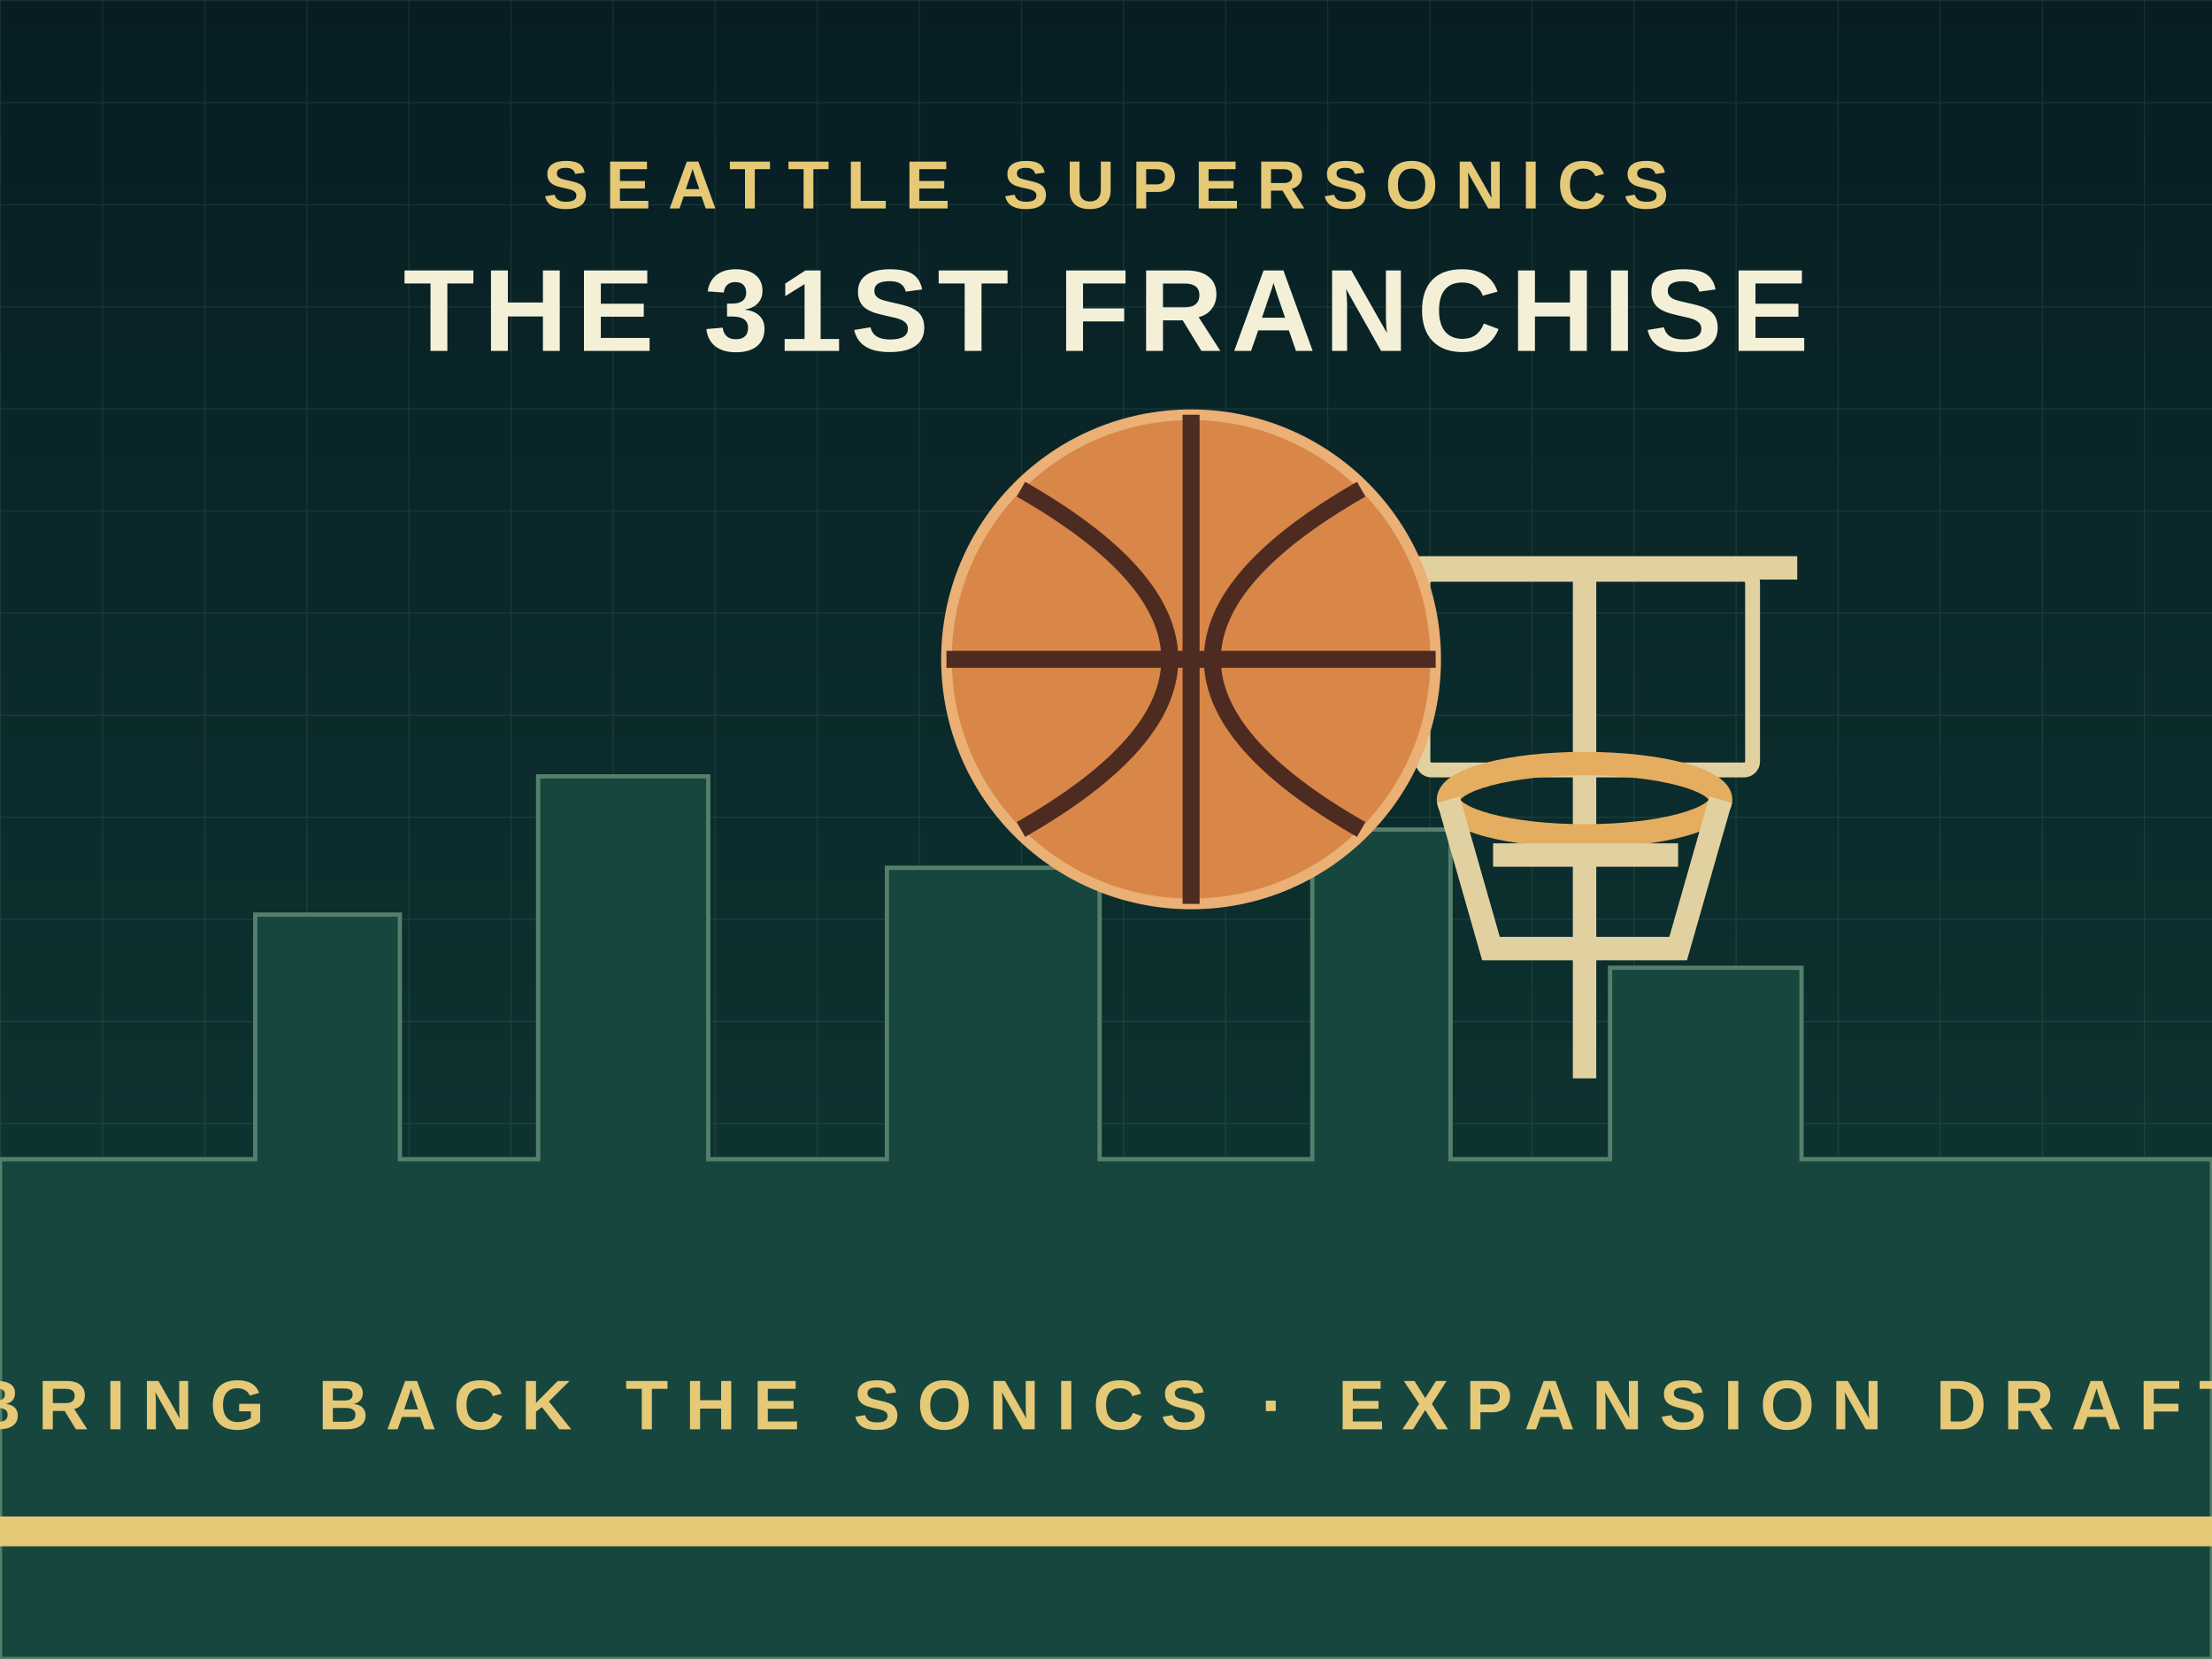
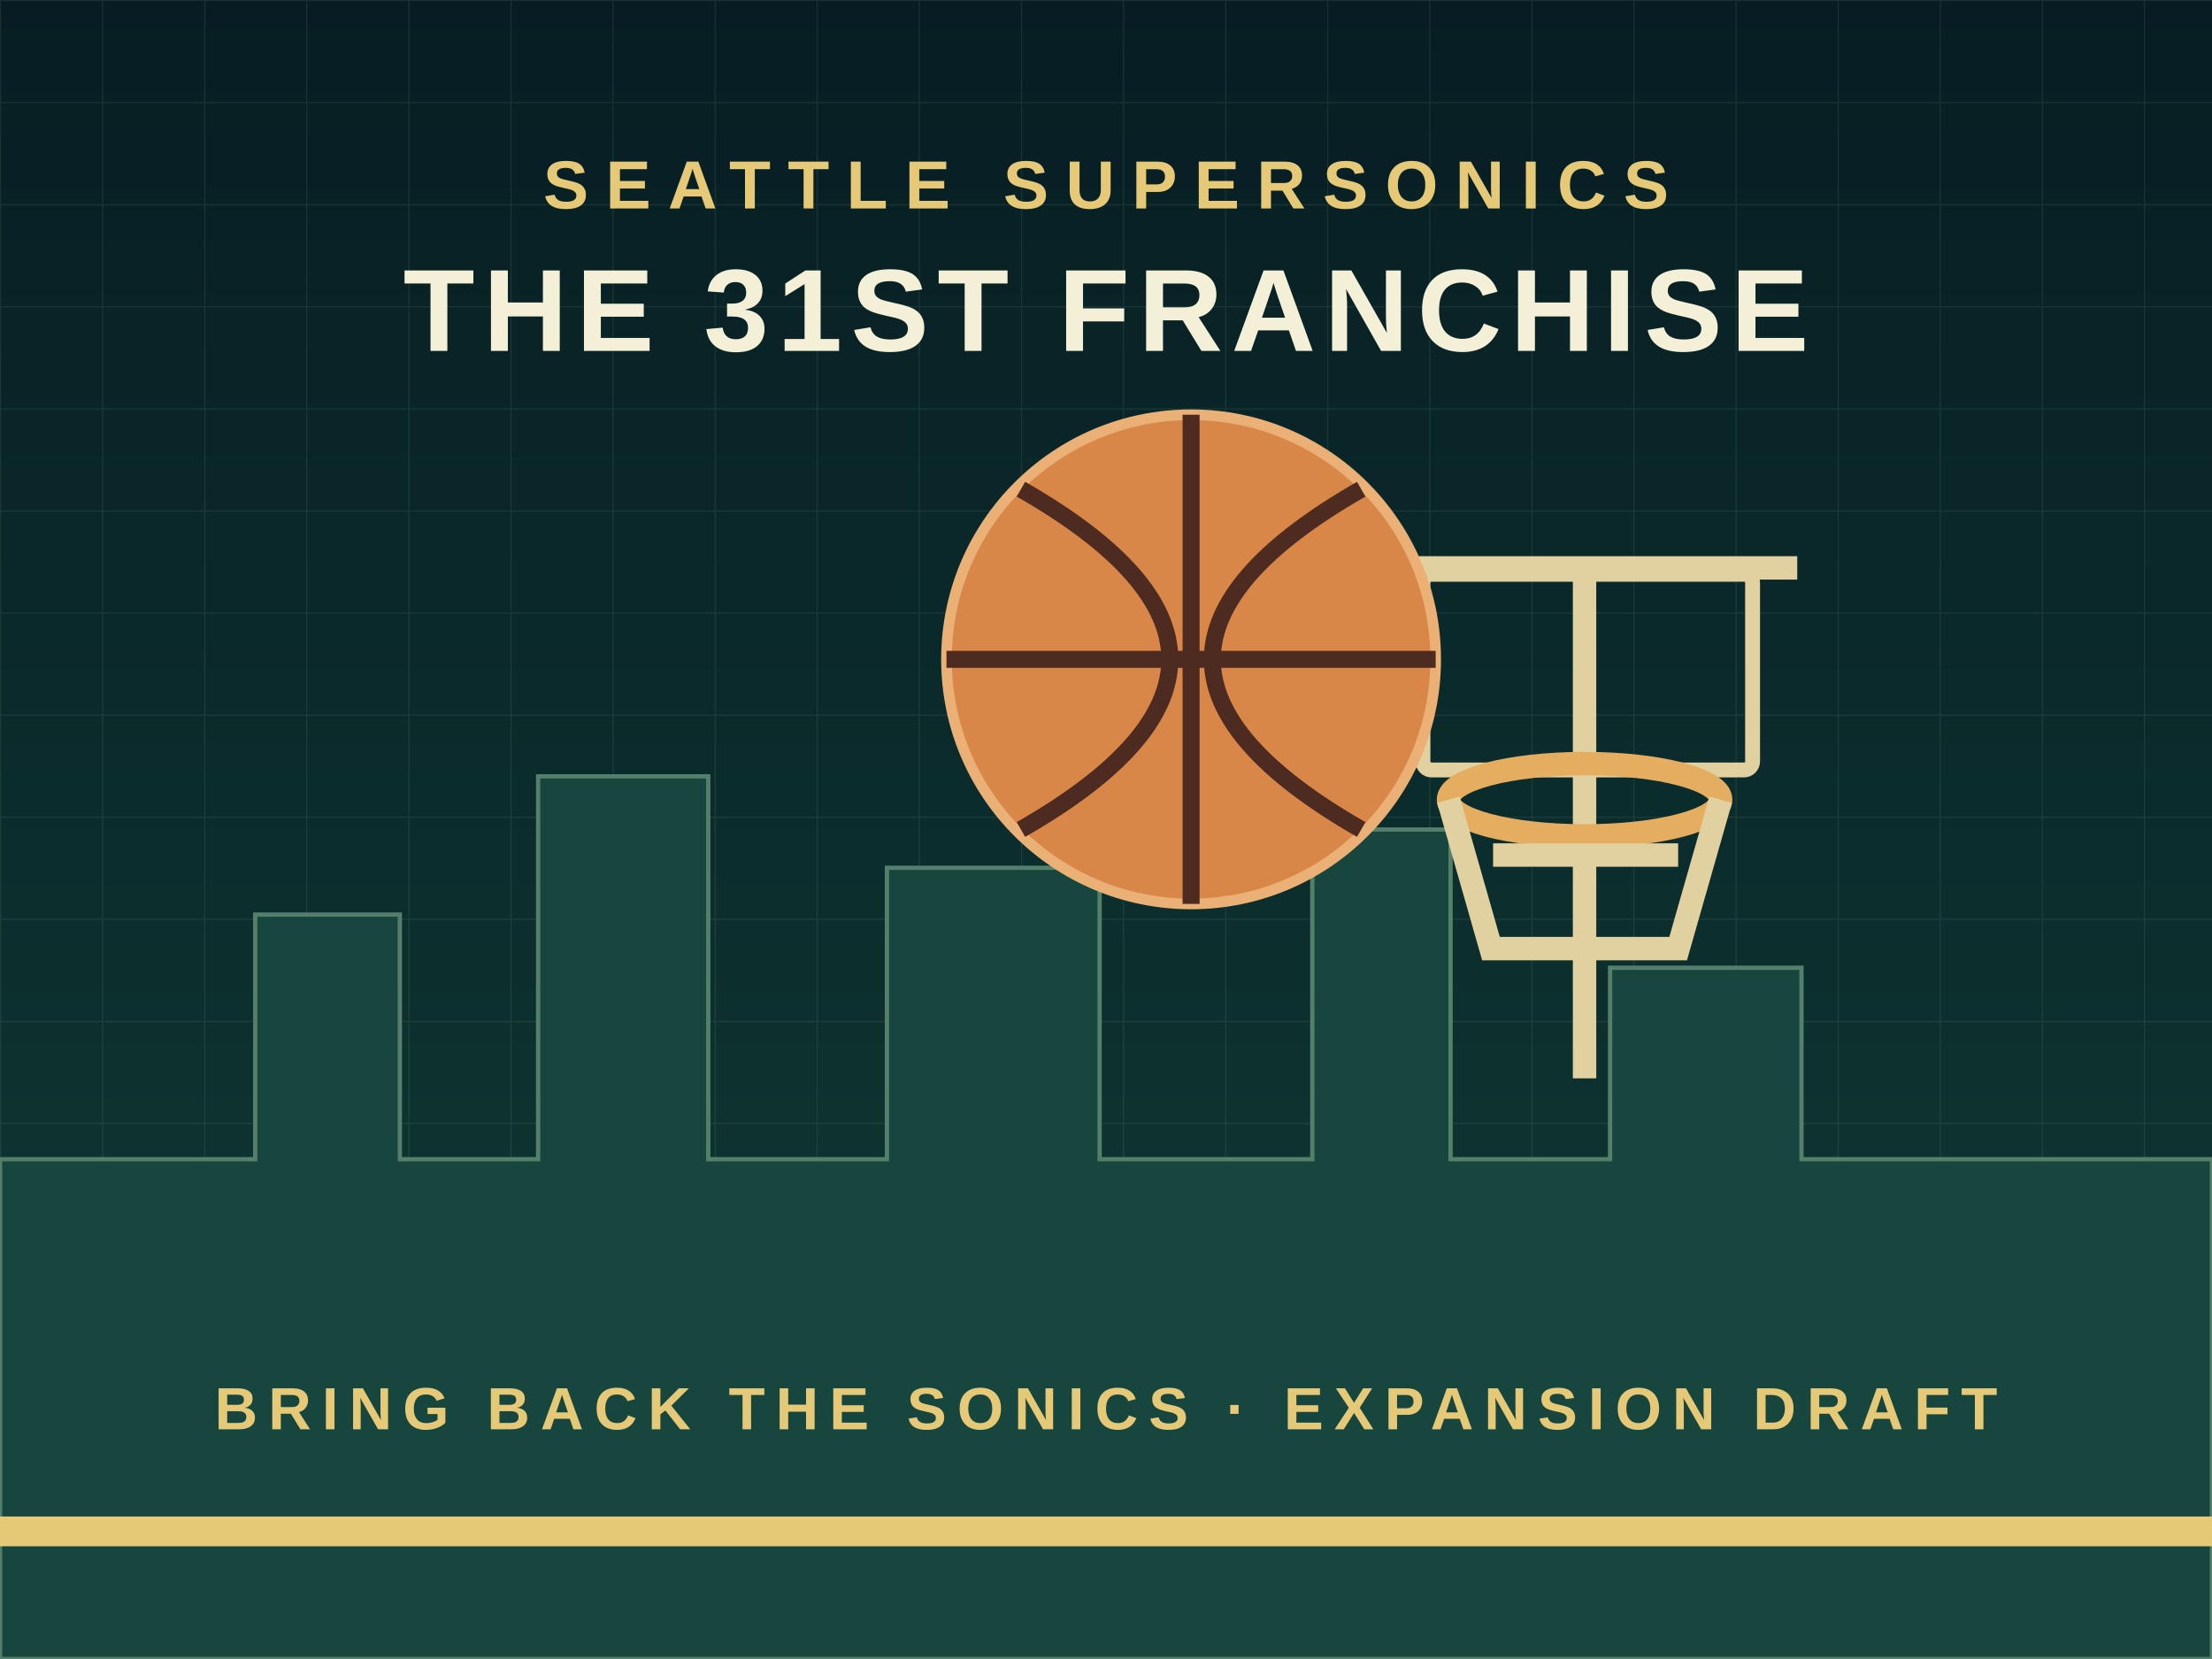
<svg xmlns="http://www.w3.org/2000/svg" viewBox="0 0 1040 780">
  <defs>
    <linearGradient id="night" x2="0" y2="1">
      <stop stop-color="#071d23" />
      <stop offset="1" stop-color="#103c36" />
    </linearGradient>
    <pattern id="mesh" width="48" height="48" patternUnits="userSpaceOnUse">
      <path d="M48 0H0V48" fill="none" stroke="#a2c5ad" stroke-opacity=".12" />
    </pattern>
  </defs>
  <rect width="1040" height="780" fill="url(#night)" />
  <rect width="1040" height="780" fill="url(#mesh)" />
  <g fill="#17463f" stroke="#54806b" stroke-width="2">
    <path d="M0 545h120V430h68v115h65V365h80v180h84V408h100v137h100V390h65v155h75V455h90v90h193v235H0z" />
  </g>
  <g transform="translate(745 182)" stroke="#e2d1a0" fill="none" stroke-width="11">
    <path d="M0 325V85" />
    <path d="M-105 85H100" />
    <rect x="-76" y="88" width="155" height="92" rx="4" stroke-width="7" />
    <ellipse cx="0" cy="194" rx="64" ry="17" stroke="#e5ad60" />
    <path d="M-64 194l20 70h88l20-70M-43 220l87 0" />
  </g>
  <circle cx="560" cy="310" r="115" fill="#d98749" stroke="#eab075" stroke-width="5" />
  <path d="M445 310h230M560 195v230M480 230q140 80 0 160M640 230q-140 80 0 160" fill="none" stroke="#4d2b20" stroke-width="8" />
  <g font-family="Arial,sans-serif" text-anchor="middle" font-weight="bold">
    <text x="520" y="98" fill="#e5c977" font-size="32" letter-spacing="8">SEATTLE SUPERSONICS</text>
    <text x="520" y="165" fill="#f4f0d8" font-size="55" letter-spacing="4">THE 31ST FRANCHISE</text>
-     <text x="520" y="672" fill="#e5c977" font-size="33" letter-spacing="8">BRING BACK THE SONICS · EXPANSION DRAFT</text>
+     <text x="520" y="672" fill="#e5c977" font-size="28" letter-spacing="5">BRING BACK THE SONICS · EXPANSION DRAFT</text>
  </g>
  <path d="M0 720H1040" stroke="#e5c977" stroke-width="14" />
</svg>
